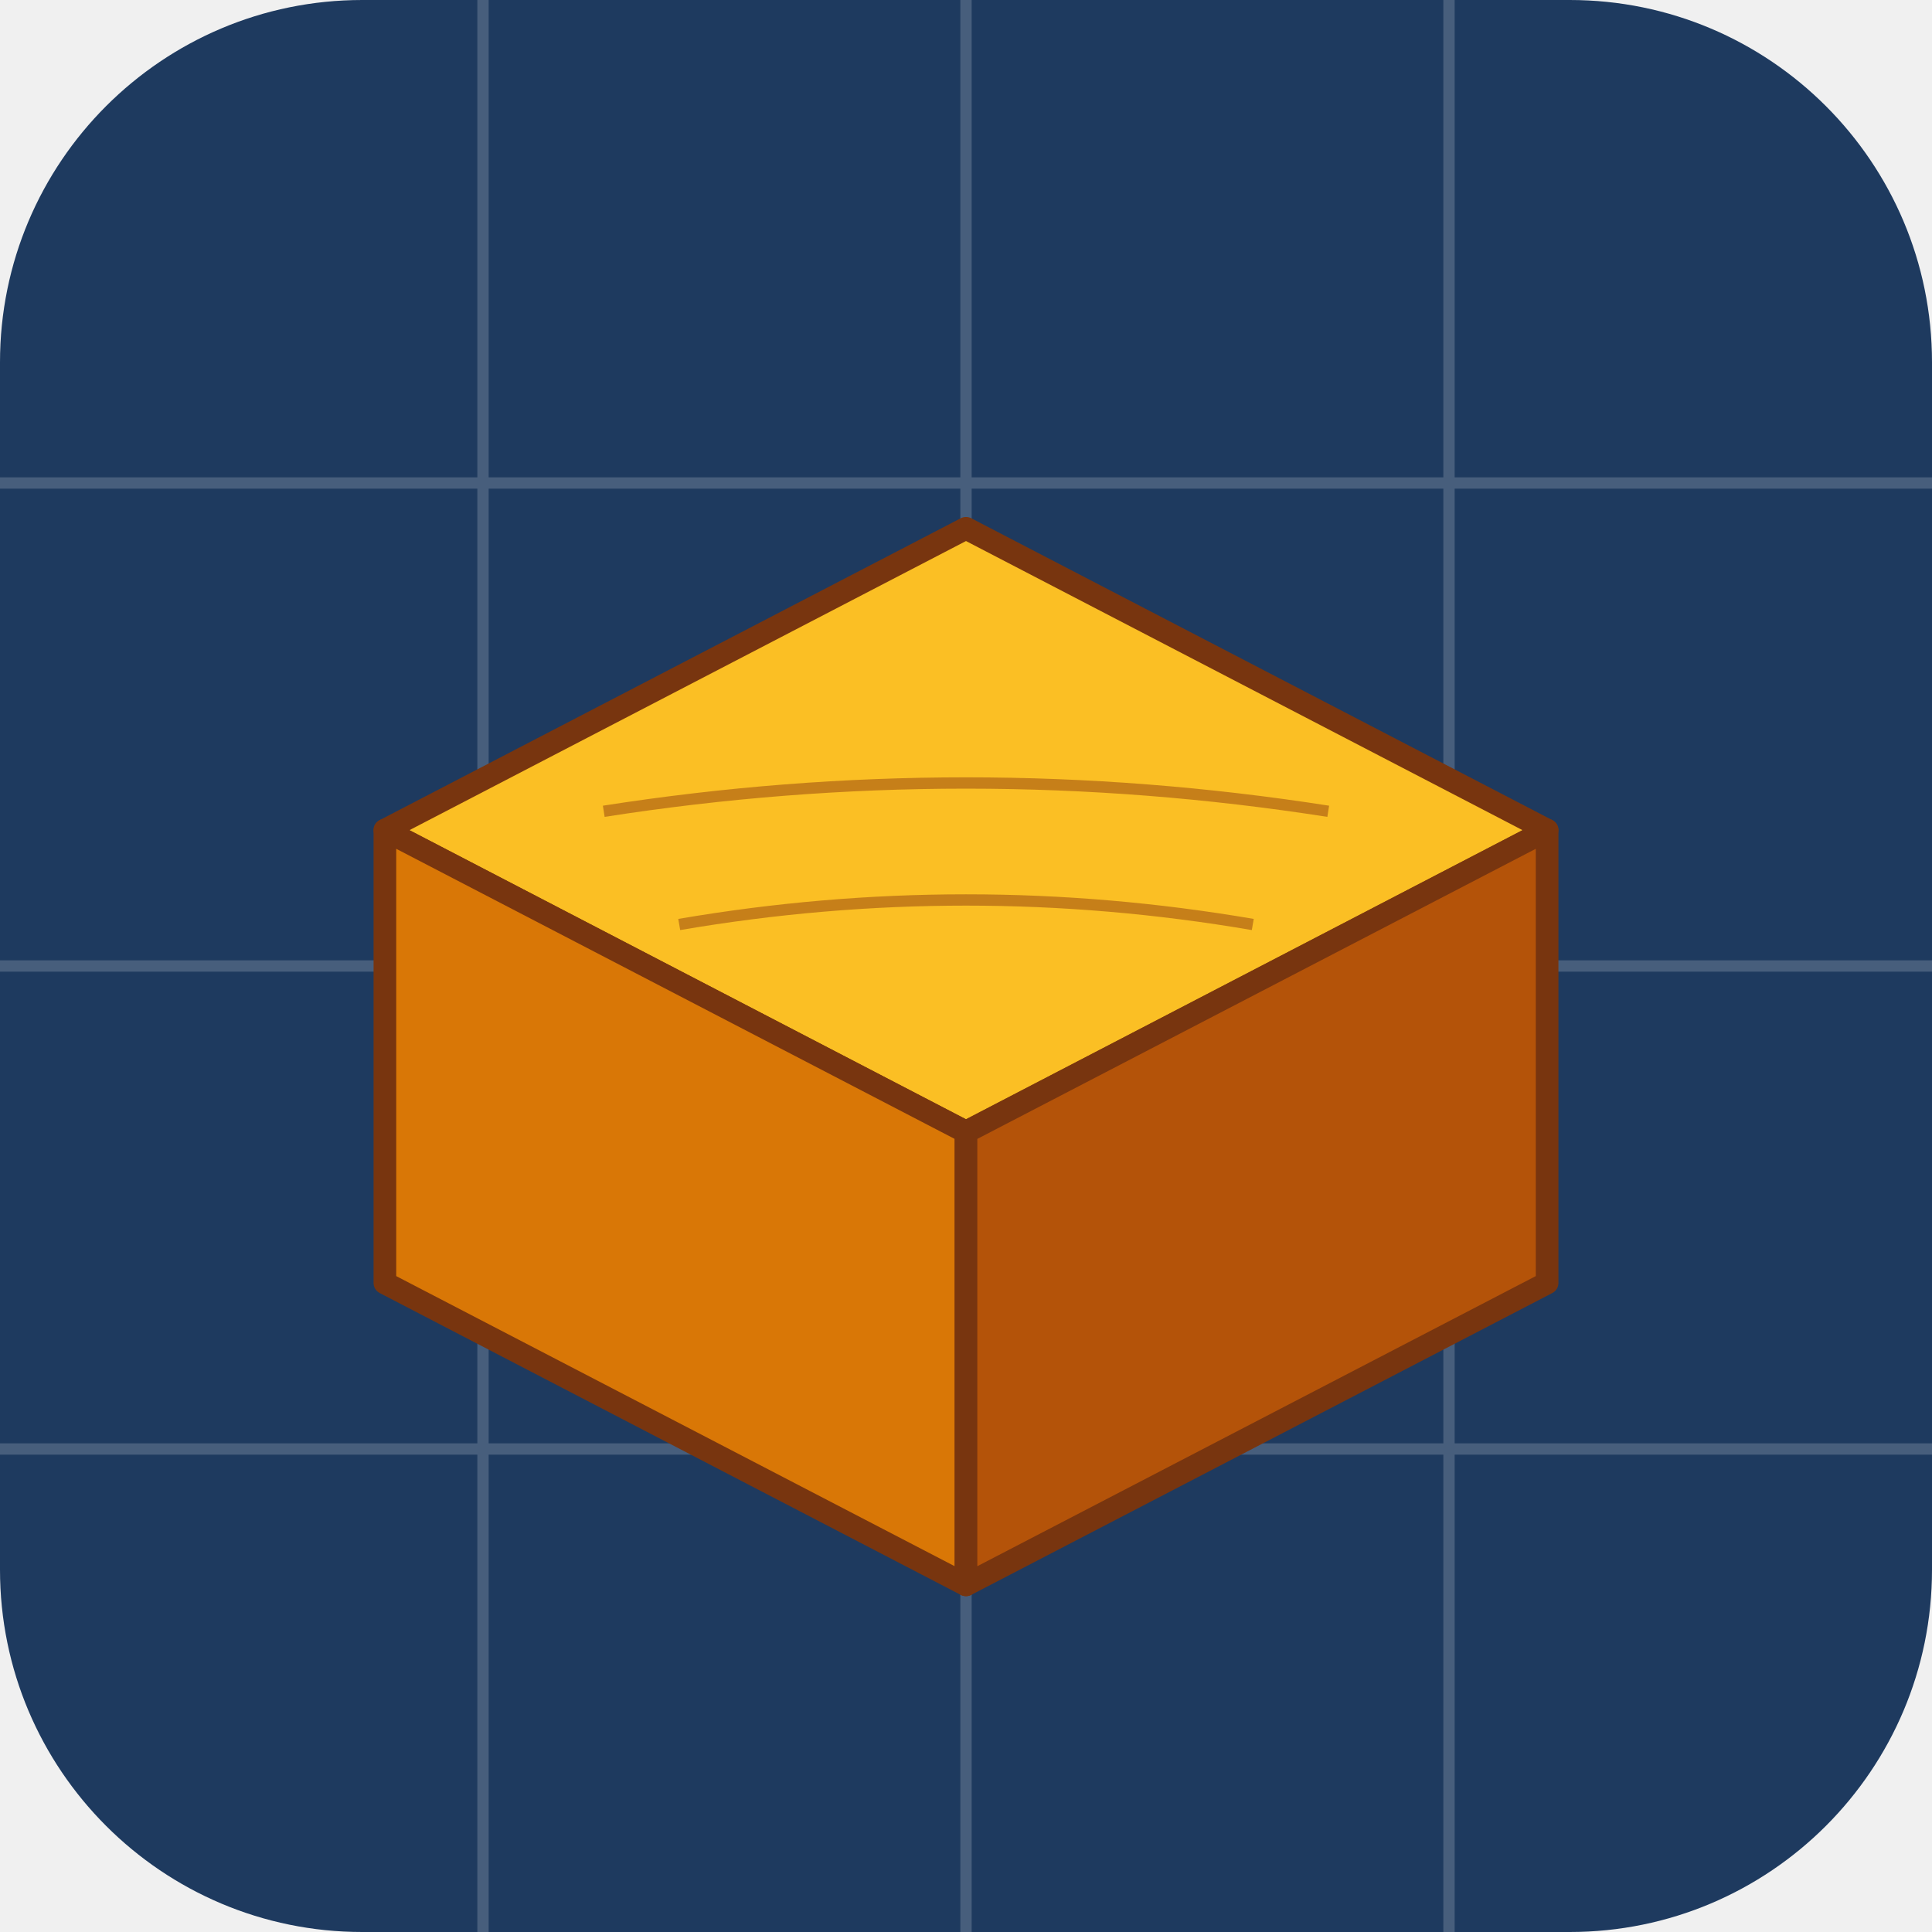
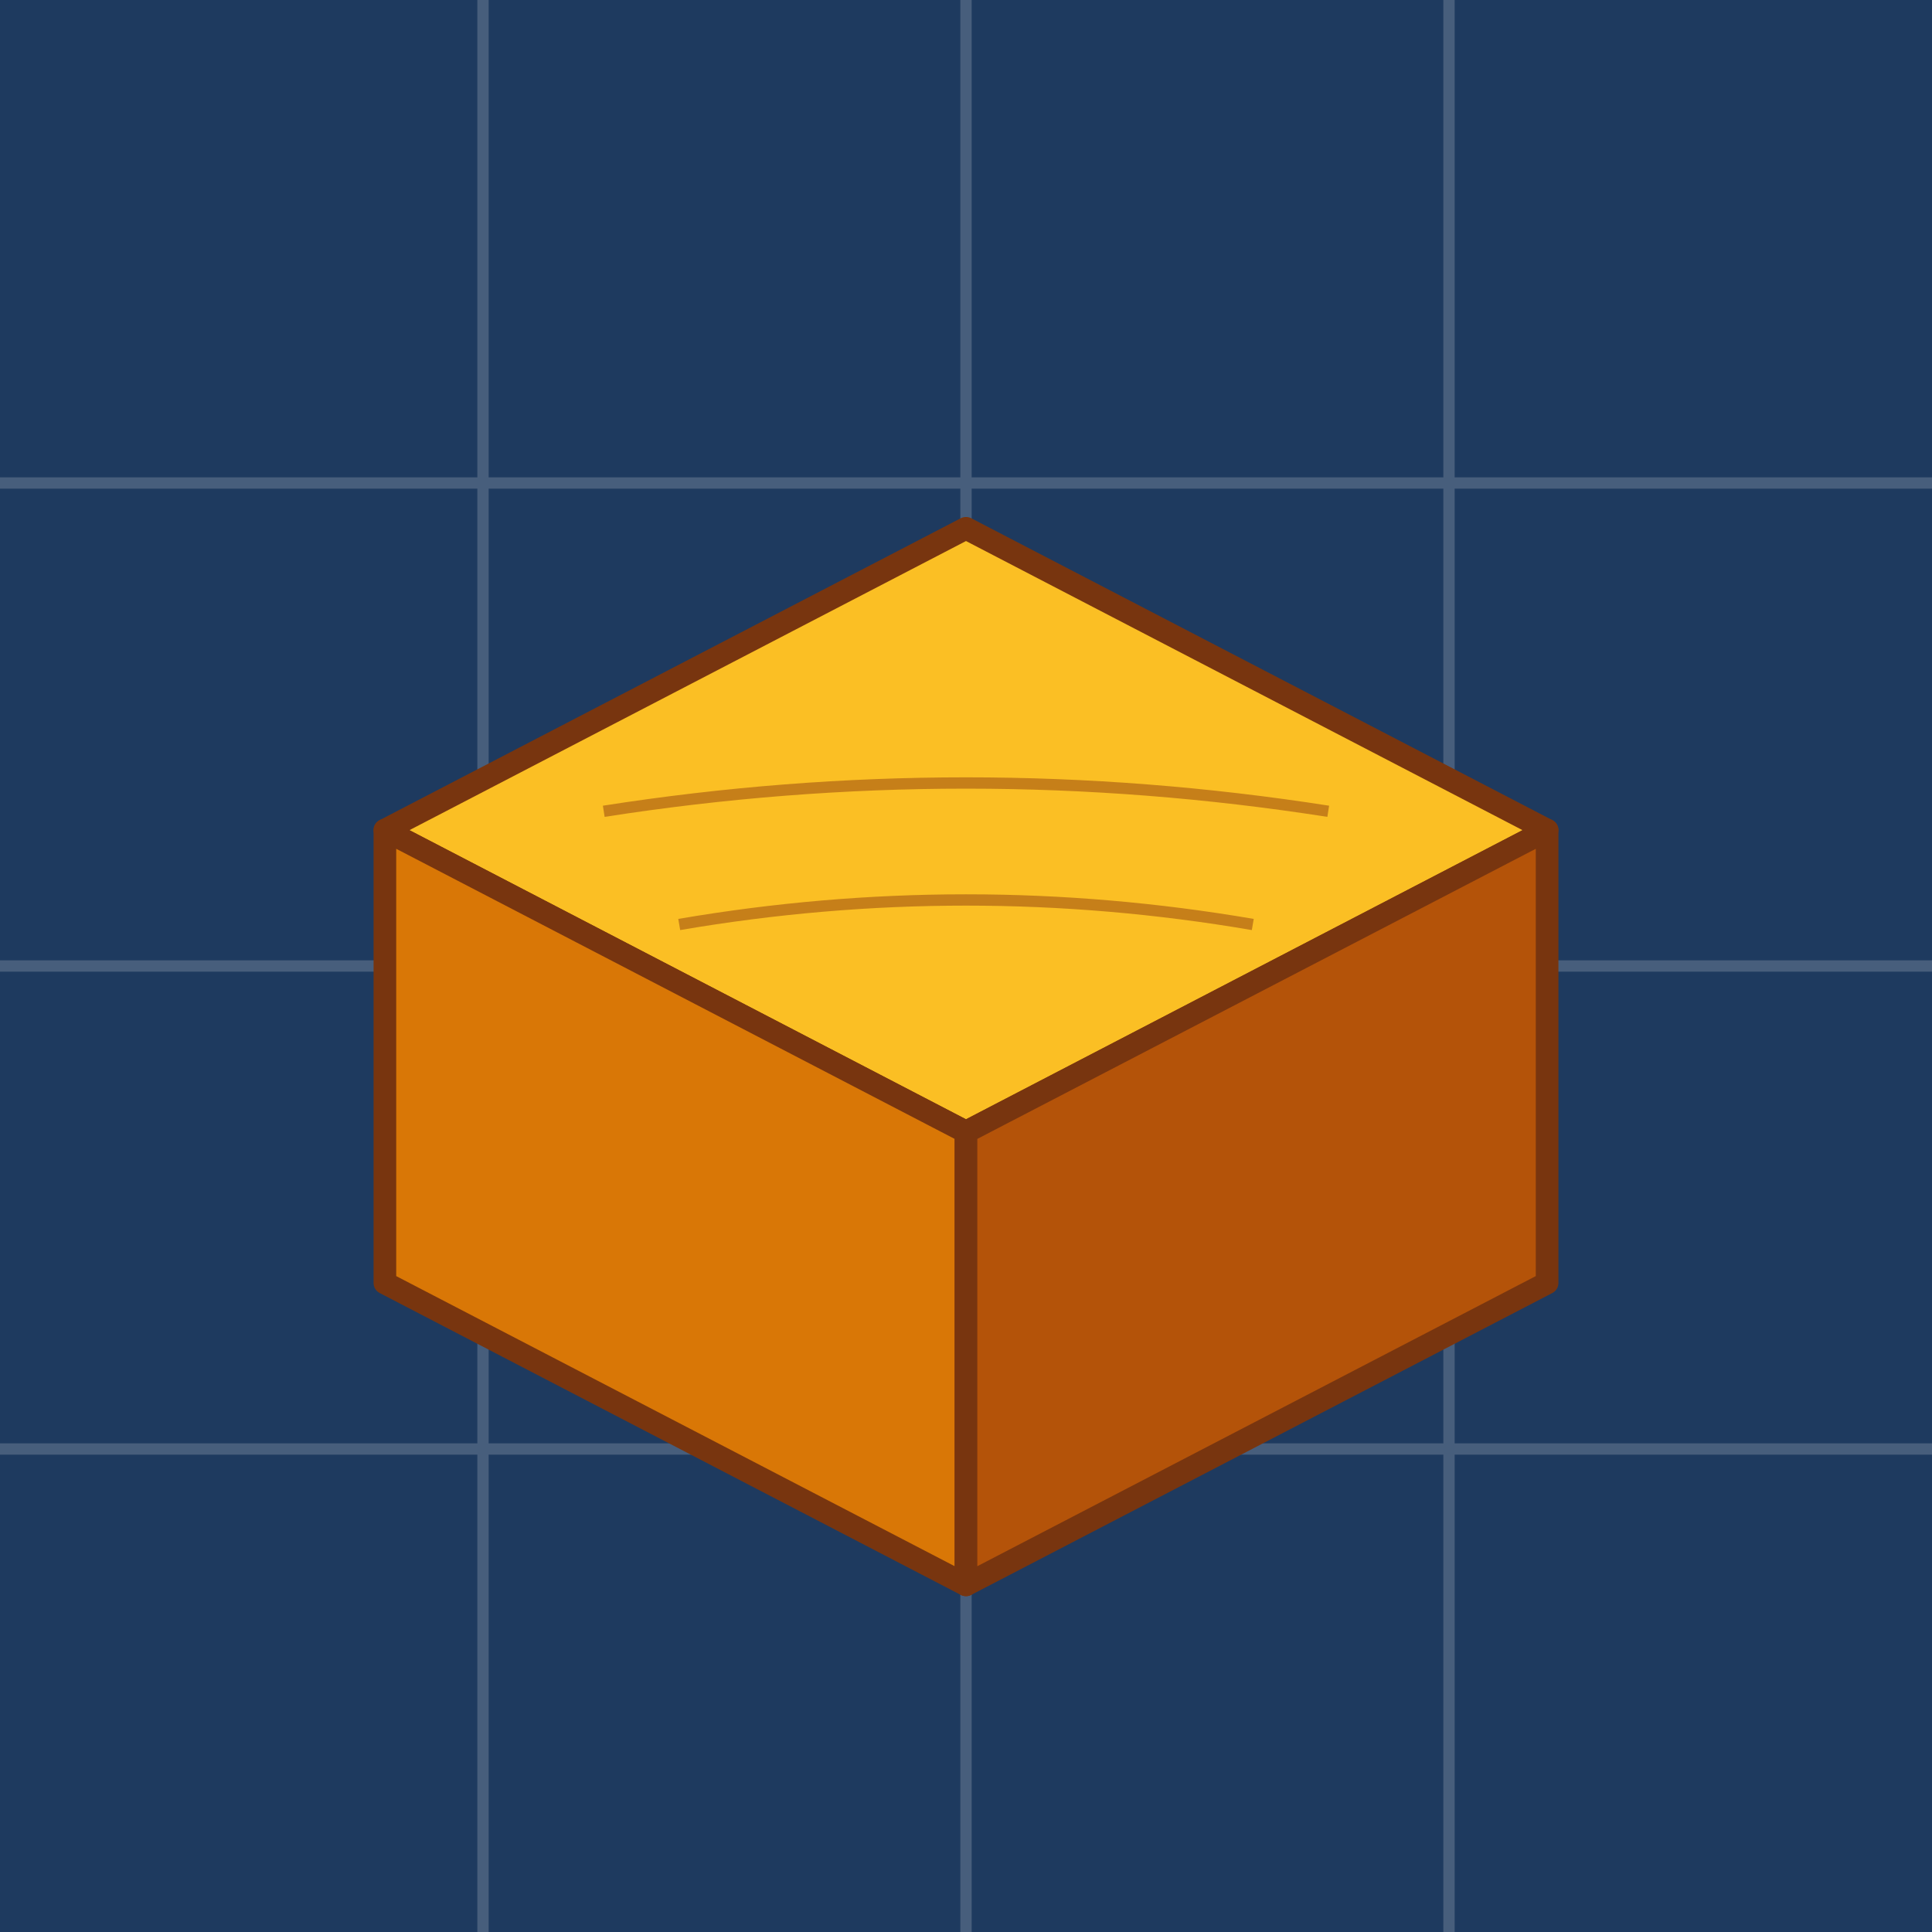
<svg xmlns="http://www.w3.org/2000/svg" viewBox="0 0 512 512">
-   <rect width="512" height="512" rx="96" ry="96" fill="#1e3a5f" />
+   <rect width="512" height="512" fill="#1e3a5f" />
  <g stroke="#ffffff" stroke-width="3" opacity="0.18">
    <line x1="0" y1="128" x2="512" y2="128" />
    <line x1="0" y1="256" x2="512" y2="256" />
    <line x1="0" y1="384" x2="512" y2="384" />
    <line x1="128" y1="0" x2="128" y2="512" />
    <line x1="256" y1="0" x2="256" y2="512" />
    <line x1="384" y1="0" x2="384" y2="512" />
  </g>
  <polygon points="256,140 410,220 256,300 102,220" fill="#fbbf24" stroke="#78350f" stroke-width="6" stroke-linejoin="round" />
  <polygon points="102,220 256,300 256,420 102,340" fill="#d97706" stroke="#78350f" stroke-width="6" stroke-linejoin="round" />
  <polygon points="410,220 256,300 256,420 410,340" fill="#b45309" stroke="#78350f" stroke-width="6" stroke-linejoin="round" />
  <g stroke="#92400e" stroke-width="3" opacity="0.5" fill="none">
    <path d="M 160 215 Q 256 200 352 215" />
    <path d="M 180 245 Q 256 232 332 245" />
  </g>
</svg>
